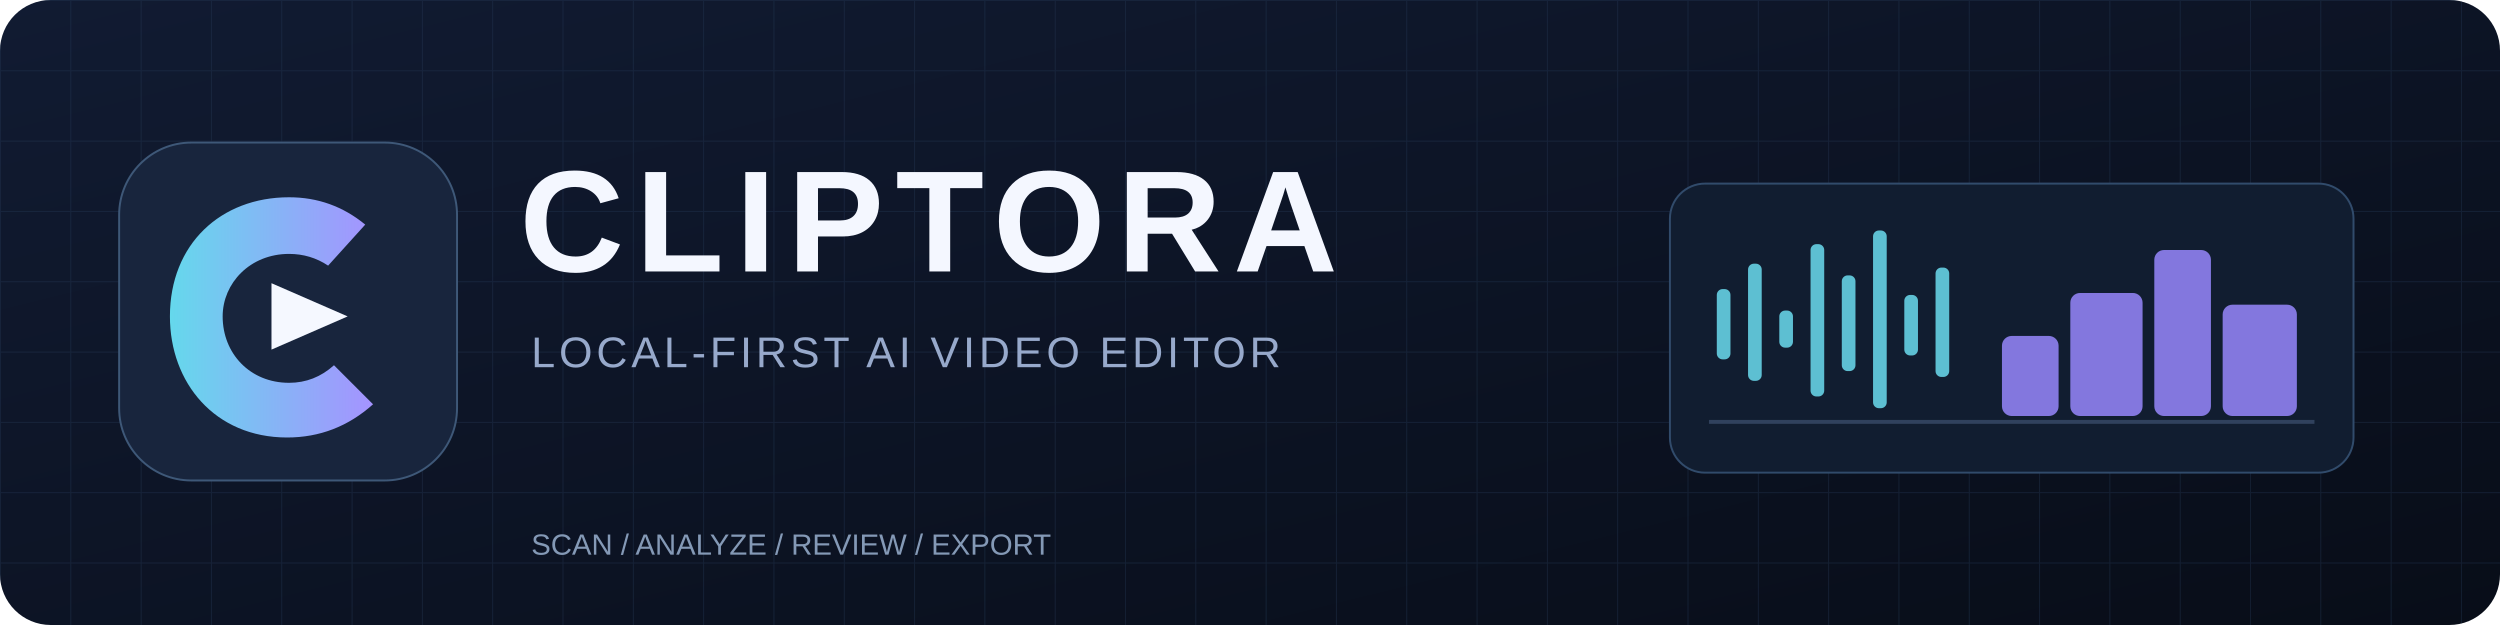
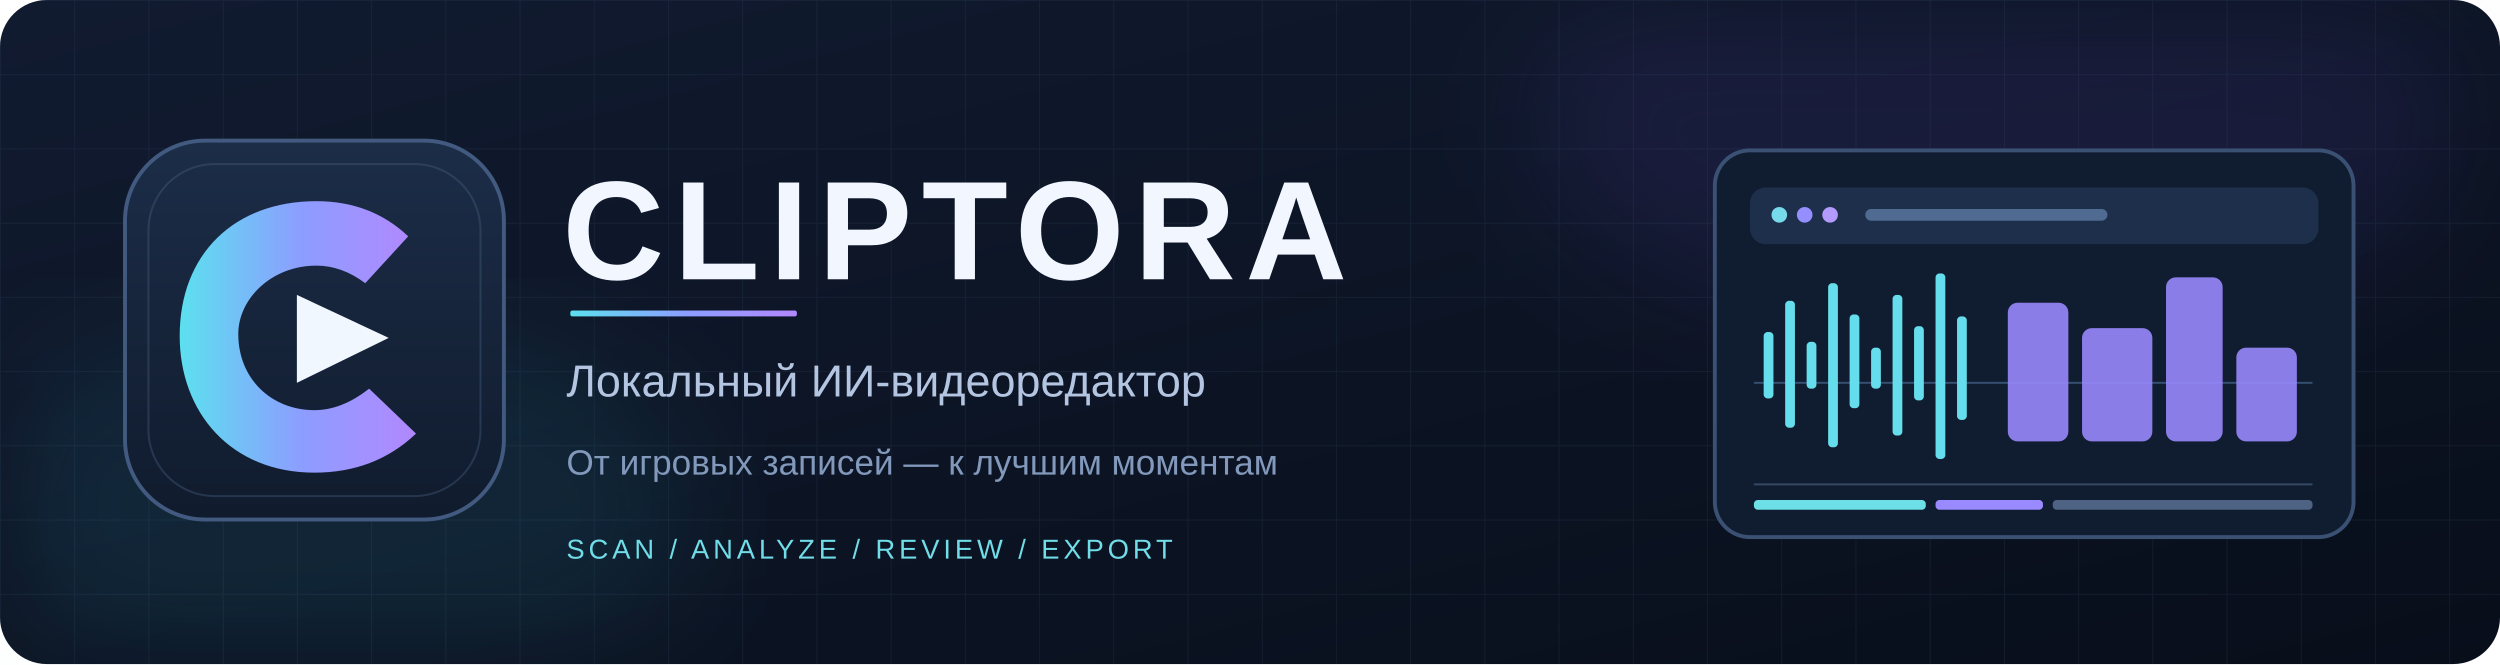
- <svg xmlns="http://www.w3.org/2000/svg" width="1280" height="320" viewBox="0 0 1280 320" role="img" aria-label="CLIPTORA AI video editor — project banner">
+ <svg xmlns="http://www.w3.org/2000/svg" width="1280" height="340" viewBox="0 0 1280 340" role="img" aria-label="CLIPTORA — локальный ИИ-монтаж игровых видео">
  <defs>
    <linearGradient id="bg" x1="0" y1="0" x2="1" y2="1">
-       <stop stop-color="#111B32" />
-       <stop offset="1" stop-color="#080D18" />
+       <stop stop-color="#111B30" />
+       <stop offset=".55" stop-color="#0C1424" />
+       <stop offset="1" stop-color="#080E1A" />
    </linearGradient>
-     <linearGradient id="accent" x1="0" y1="0" x2="1" y2="0">
-       <stop stop-color="#65D8EC" />
-       <stop offset="1" stop-color="#A593FF" />
+     <linearGradient id="shine" x1="0" y1="0" x2="1" y2="0">
+       <stop stop-color="#5CE0EF" />
+       <stop offset=".52" stop-color="#8D9DFF" />
+       <stop offset="1" stop-color="#B288FF" />
    </linearGradient>
-     <pattern id="grid" width="36" height="36" patternUnits="userSpaceOnUse">
-       <path d="M36 0H0V36" fill="none" stroke="#273B5B" stroke-opacity=".35" />
+     <linearGradient id="panel" x1="0" y1="0" x2="0" y2="1">
+       <stop stop-color="#1C2D48" />
+       <stop offset="1" stop-color="#101B2D" />
+     </linearGradient>
+     <pattern id="grid" width="38" height="38" patternUnits="userSpaceOnUse">
+       <path d="M38 0H0V38" fill="none" stroke="#304565" stroke-opacity=".22" />
    </pattern>
+     <filter id="glow">
+       <feGaussianBlur stdDeviation="30" />
+     </filter>
  </defs>
-   <rect width="1280" height="320" rx="26" fill="url(#bg)" />
-   <rect width="1280" height="320" rx="26" fill="url(#grid)" />
-   <path d="M50 260H1230" stroke="url(#accent)" stroke-width="2" opacity=".38" />
-   <g transform="translate(61 73)">
-     <rect width="173" height="173" rx="37" fill="#18253D" stroke="#3E5878" />
-     <path d="M126 42L107 63Q98 57 87 57C67 57 53 72 53 89C53 108 67 123 87 123Q100 123 110 114L130 134Q111 151 86 151C49 151 26 123 26 89C26 52 52 28 87 28Q109 28 126 42Z" fill="url(#accent)" />
-     <path d="M78 72 L117 89 L78 106Z" fill="#F5F8FF" />
+   <rect width="1280" height="340" rx="24" fill="url(#bg)" />
+   <rect width="1280" height="340" rx="24" fill="url(#grid)" />
+   <ellipse cx="1020" cy="62" rx="235" ry="110" fill="#6D4DD4" opacity=".12" filter="url(#glow)" />
+   <ellipse cx="170" cy="260" rx="185" ry="98" fill="#34CDE0" opacity=".09" filter="url(#glow)" />
+   <g transform="translate(64 72)">
+     <rect width="194" height="194" rx="41" fill="url(#panel)" stroke="#425A7F" stroke-width="2" />
+     <rect x="12" y="12" width="170" height="170" rx="34" fill="none" stroke="#486181" stroke-opacity=".38" />
+     <path d="M145 49L123 73Q111 64 98 64C75 64 58 81 58 99C58 122 75 138 97 138Q111 138 125 127L149 150Q128 170 97 170C54 170 28 139 28 100C28 58 56 31 98 31Q126 31 145 49Z" fill="url(#shine)" />
+     <path d="M88 79L135 101L88 124Z" fill="#F1F7FF" />
  </g>
-   <text x="266" y="139" fill="#F4F7FF" font-family="Arial,Segoe UI,sans-serif" font-size="74" font-weight="800" letter-spacing="6">CLIPTORA</text>
-   <text x="272" y="188" fill="#97A9CB" font-family="Arial,Segoe UI,sans-serif" font-size="22" letter-spacing="2">LOCAL-FIRST AI VIDEO EDITOR</text>
-   <g transform="translate(855 94)">
-     <rect x="0" y="0" width="350" height="148" rx="18" fill="#111D30" stroke="#314B6B" />
-     <g fill="#69D7EA" opacity=".87">
-       <rect x="24" y="54" width="7" height="36" rx="3" />
-       <rect x="40" y="41" width="7" height="60" rx="3" />
-       <rect x="56" y="65" width="7" height="19" rx="3" />
-       <rect x="72" y="31" width="7" height="78" rx="3" />
-       <rect x="88" y="47" width="7" height="49" rx="3" />
-       <rect x="104" y="24" width="7" height="91" rx="3" />
-       <rect x="120" y="57" width="7" height="31" rx="3" />
-       <rect x="136" y="43" width="7" height="56" rx="3" />
+   <text x="288" y="143" font-family="Segoe UI,Arial,sans-serif" font-size="72" font-weight="800" letter-spacing="5" fill="#F2F7FF">CLIPTORA</text>
+   <rect x="292" y="159" width="116" height="3" rx="1" fill="url(#shine)" />
+   <text x="290" y="203" font-family="Segoe UI,Arial,sans-serif" font-size="23" font-weight="500" fill="#B4C5E1">Локальный ИИ-видеоредактор</text>
+   <text x="290" y="243" font-family="Segoe UI,Arial,sans-serif" font-size="18" fill="#8299BC">От игровых записей — к лучшим моментам</text>
+   <text x="290" y="286" font-family="Segoe UI,Arial,sans-serif" font-size="14" letter-spacing="2" fill="#70DDE8">SCAN  /  ANALYZE  /  REVIEW  /  EXPORT</text>
+   <g transform="translate(878 77)">
+     <rect width="327" height="198" rx="18" fill="#101C30" stroke="#3A5173" stroke-width="2" />
+     <rect x="18" y="19" width="291" height="29" rx="8" fill="#1E2F4B" />
+     <circle cx="33" cy="33" r="4" fill="#77DAEB" />
+     <circle cx="46" cy="33" r="4" fill="#958EFF" />
+     <circle cx="59" cy="33" r="4" fill="#B39BFE" />
+     <rect x="77" y="30" width="124" height="6" rx="3" fill="#506B91" />
+     <path d="M20 119H306" stroke="#365071" stroke-width="1" />
+     <g fill="#66DDEC">
+       <rect x="25" y="93" width="5" height="34" rx="2" />
+       <rect x="36" y="77" width="5" height="65" rx="2" />
+       <rect x="47" y="98" width="5" height="24" rx="2" />
+       <rect x="58" y="68" width="5" height="84" rx="2" />
+       <rect x="69" y="84" width="5" height="48" rx="2" />
+       <rect x="80" y="101" width="5" height="21" rx="2" />
+       <rect x="91" y="74" width="5" height="72" rx="2" />
+       <rect x="102" y="90" width="5" height="38" rx="2" />
+       <rect x="113" y="63" width="5" height="95" rx="2" />
+       <rect x="124" y="85" width="5" height="53" rx="2" />
    </g>
-     <g fill="#9687FD" opacity=".85">
-       <rect x="170" y="78" width="29" height="41" rx="5" />
-       <rect x="205" y="56" width="37" height="63" rx="5" />
-       <rect x="248" y="34" width="29" height="85" rx="5" />
-       <rect x="283" y="62" width="38" height="57" rx="5" />
+     <g fill="#9787FC" opacity=".9">
+       <rect x="150" y="78" width="31" height="71" rx="5" />
+       <rect x="188" y="91" width="36" height="58" rx="5" />
+       <rect x="231" y="65" width="29" height="84" rx="5" />
+       <rect x="267" y="101" width="31" height="48" rx="5" />
    </g>
-     <path d="M20 122H330" stroke="#5F78A0" stroke-opacity=".4" stroke-width="2" />
+     <path d="M20 171H306" stroke="#49617E" stroke-opacity=".65" />
+     <rect x="20" y="179" width="88" height="5" rx="2" fill="#6DE0E7" />
+     <rect x="113" y="179" width="55" height="5" rx="2" fill="#9A8AFF" />
+     <rect x="173" y="179" width="133" height="5" rx="2" fill="#4E6384" />
  </g>
-   <text x="272" y="284" fill="#8499B6" font-family="Arial,Segoe UI,sans-serif" font-size="15">SCAN  /  ANALYZE  /  REVIEW  /  EXPORT</text>
+   <path d="M55 305H1225" stroke="url(#shine)" stroke-opacity=".28" stroke-width="2" />
</svg>
